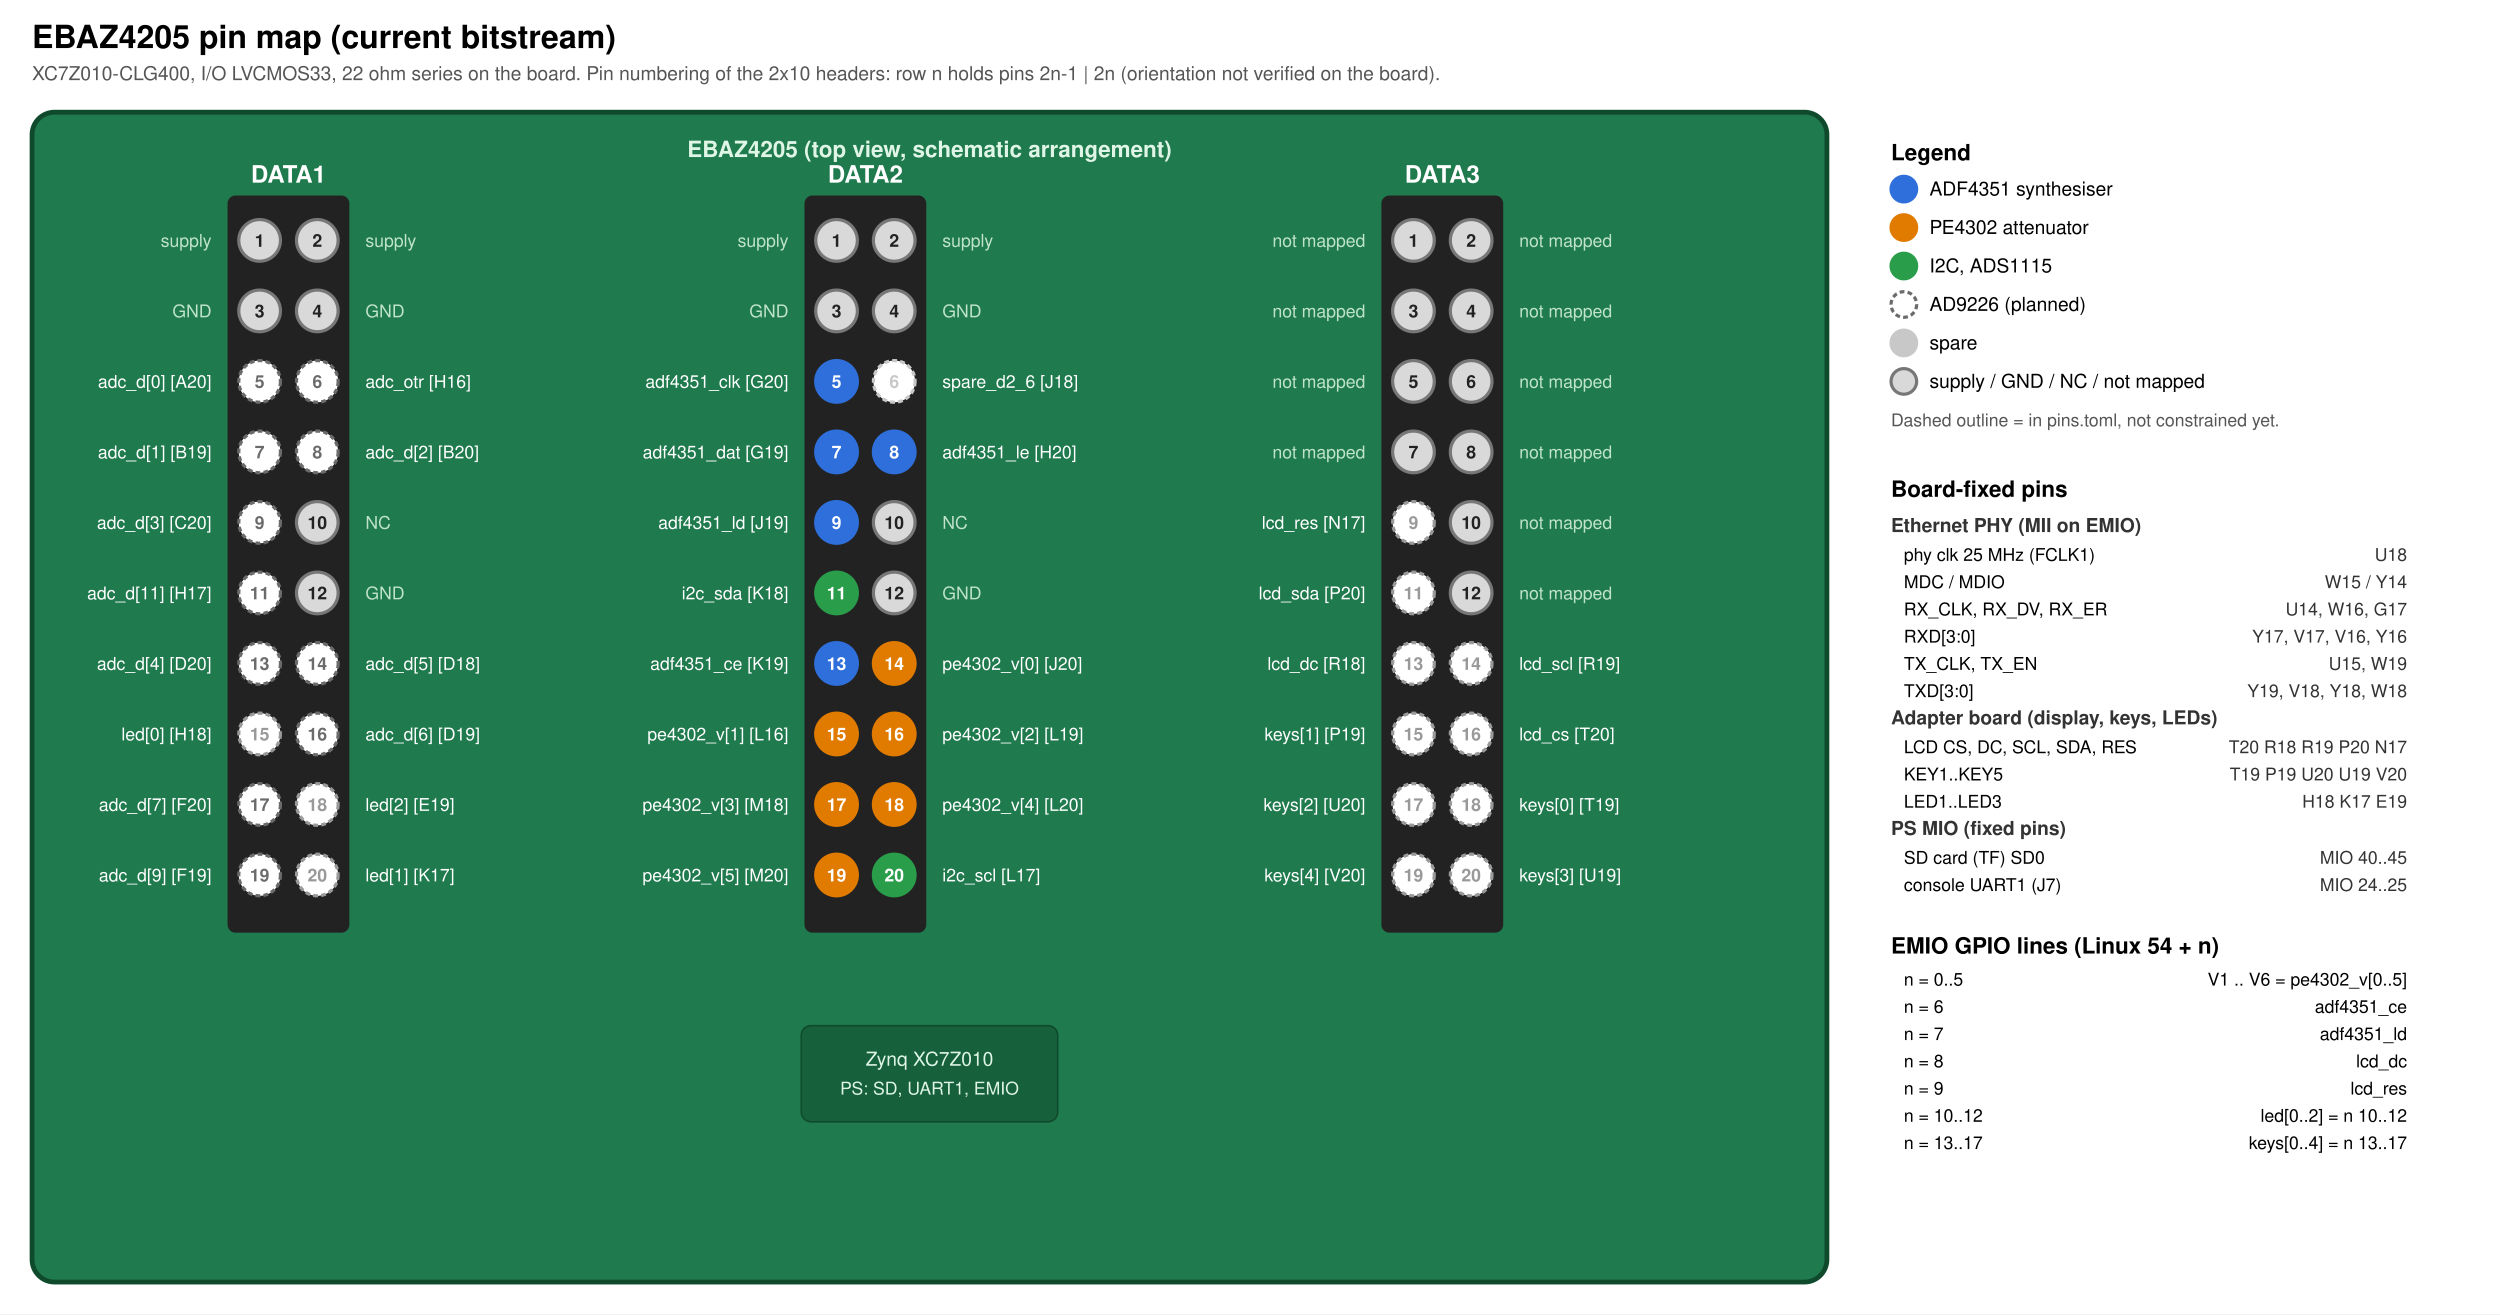
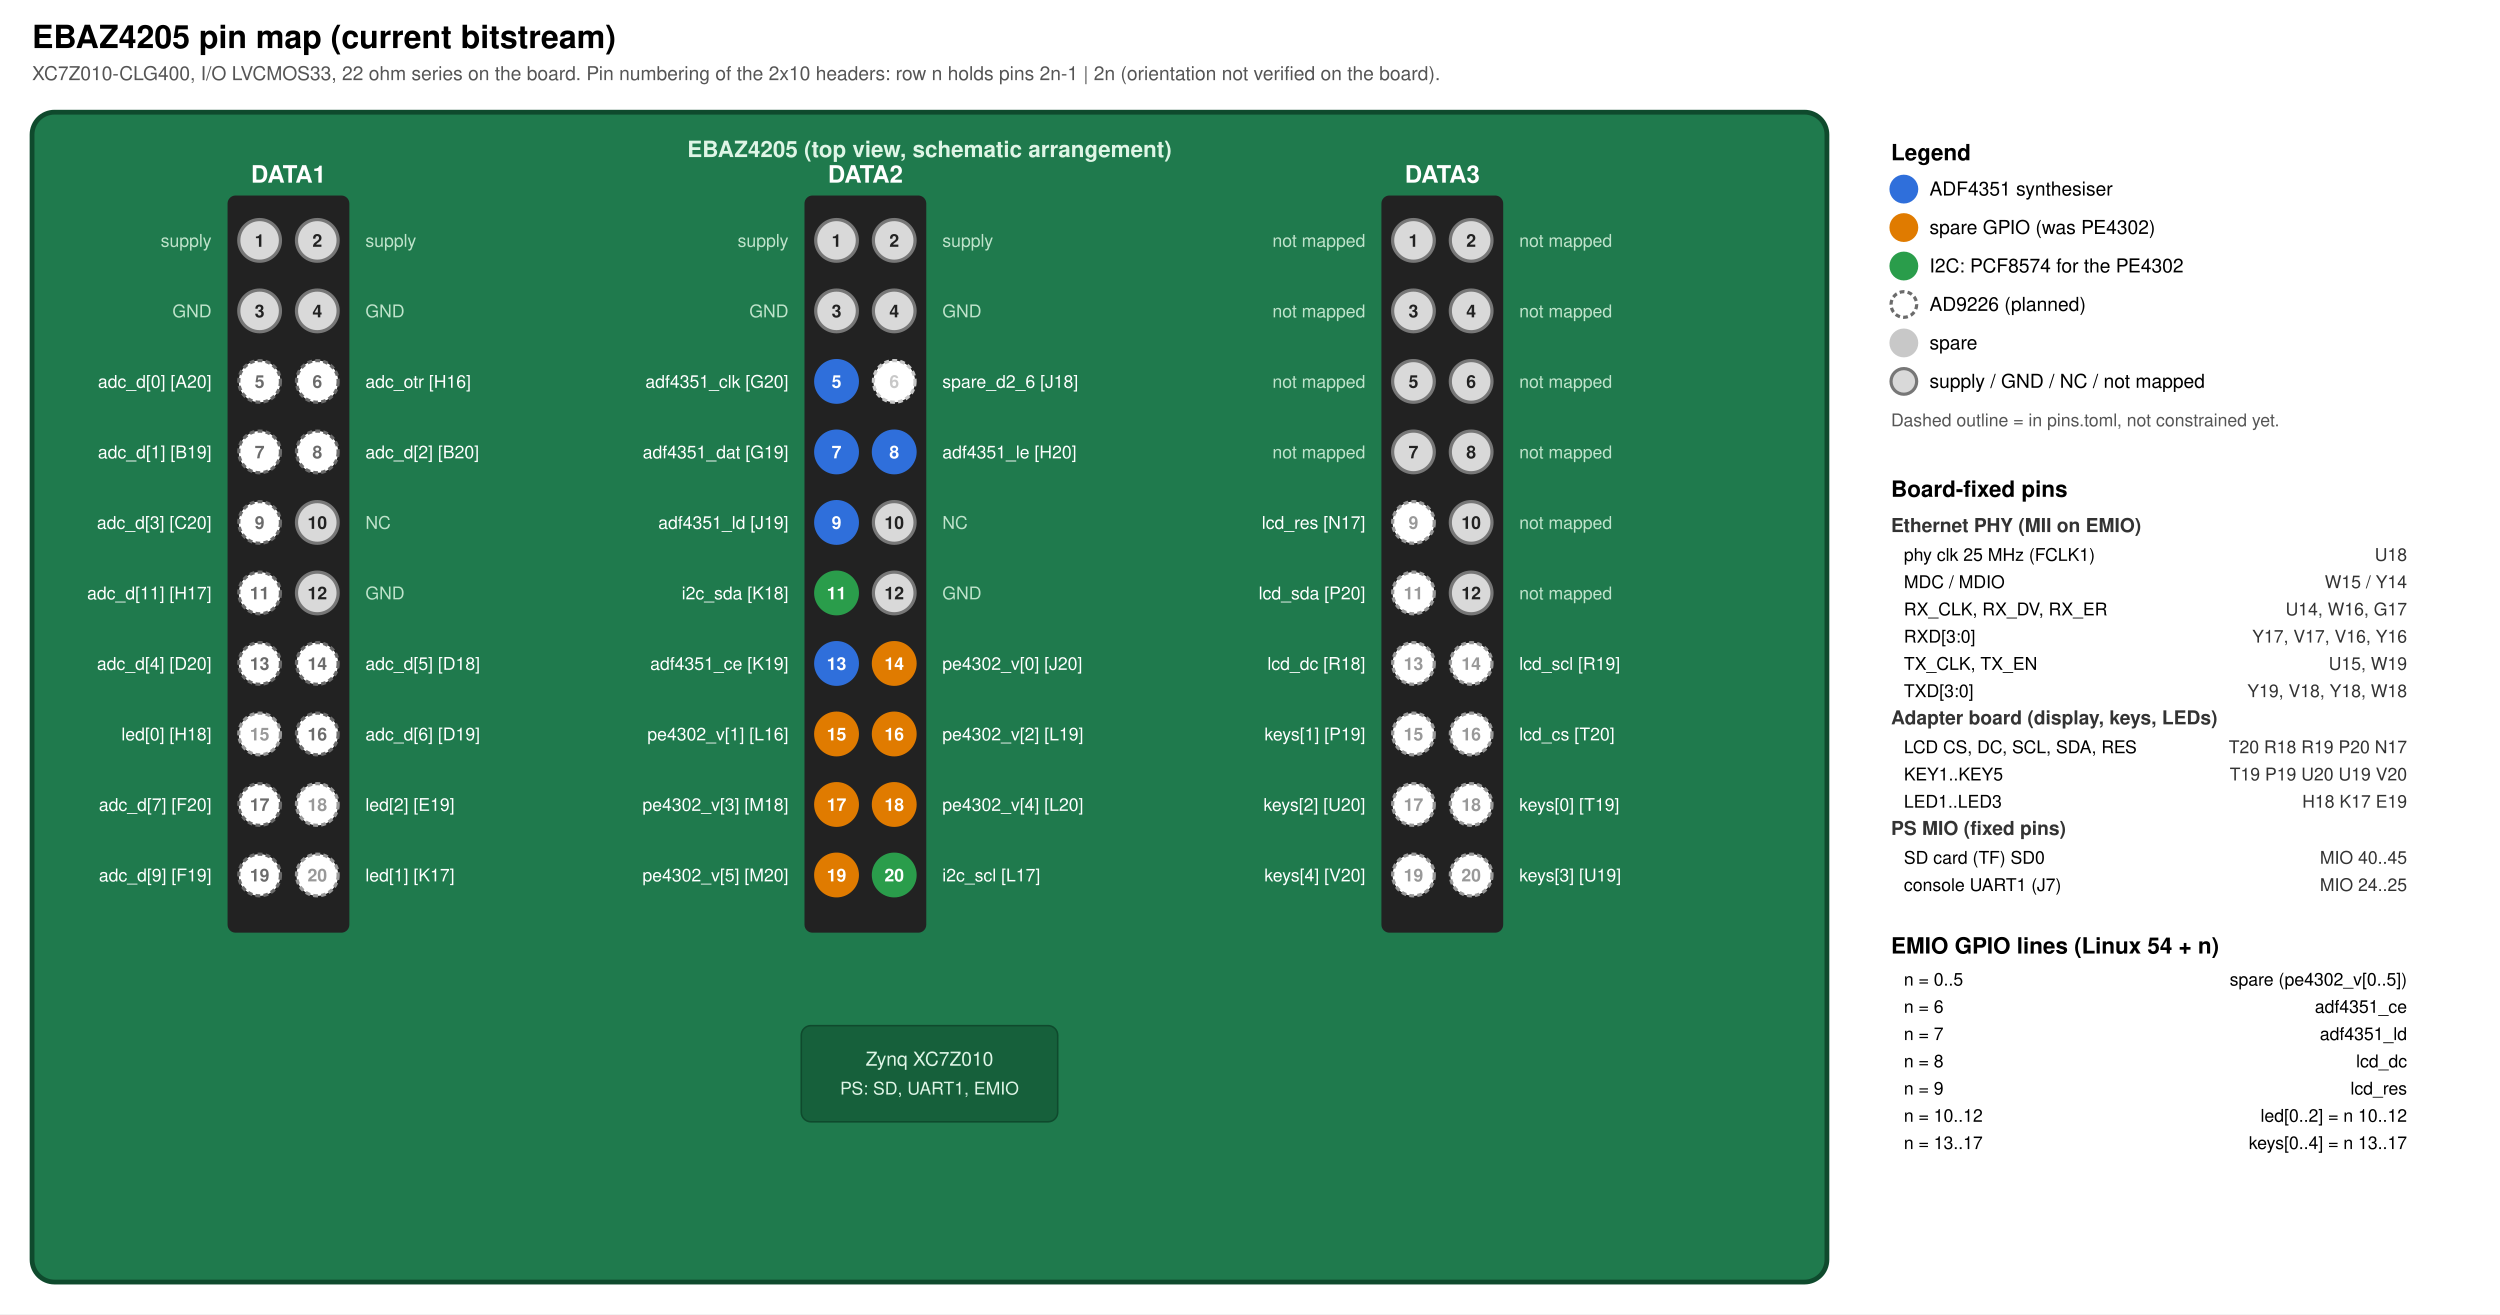
<svg xmlns="http://www.w3.org/2000/svg" viewBox="0 0 1560 820" font-family="Helvetica,Arial,sans-serif" font-size="12">
  <rect width="1560" height="820" fill="#fff" />
  <text x="20" y="30" font-size="20" font-weight="bold">EBAZ4205 pin map (current bitstream)</text>
  <text x="20" y="50" fill="#555">XC7Z010-CLG400, I/O LVCMOS33, 22 ohm series on the board. Pin numbering of the 2x10 headers: row n holds pins 2n-1 | 2n (orientation not verified on the board).</text>
  <rect x="20" y="70" width="1120" height="730" rx="14" fill="#1f7a4d" stroke="#0f4a2d" stroke-width="3" />
  <text x="580" y="98" text-anchor="middle" fill="#dff5e6" font-size="14" font-weight="bold">EBAZ4205 (top view, schematic arrangement)</text>
  <rect x="500" y="640" width="160" height="60" rx="6" fill="#16603b" stroke="#0f4a2d" />
  <text x="580" y="665" text-anchor="middle" fill="#dff5e6">Zynq XC7Z010</text>
  <text x="580" y="683" text-anchor="middle" fill="#dff5e6" font-size="11">PS: SD, UART1, EMIO</text>
  <rect x="142" y="122" width="76" height="460" rx="5" fill="#222" />
  <text x="180" y="114" text-anchor="middle" fill="#fff" font-weight="bold" font-size="15">DATA1</text>
  <circle cx="162" cy="150" r="13" fill="#d9d9d9" stroke="#777" stroke-width="2" />
  <text x="162" y="154" text-anchor="middle" font-size="11" font-weight="bold" fill="#222">1</text>
  <text x="132" y="154" text-anchor="end" font-size="11" fill="#bfe3cb">supply</text>
  <circle cx="198" cy="150" r="13" fill="#d9d9d9" stroke="#777" stroke-width="2" />
  <text x="198" y="154" text-anchor="middle" font-size="11" font-weight="bold" fill="#222">2</text>
  <text x="228" y="154" text-anchor="start" font-size="11" fill="#bfe3cb">supply</text>
  <circle cx="162" cy="194" r="13" fill="#d9d9d9" stroke="#777" stroke-width="2" />
  <text x="162" y="198" text-anchor="middle" font-size="11" font-weight="bold" fill="#222">3</text>
  <text x="132" y="198" text-anchor="end" font-size="11" fill="#bfe3cb">GND</text>
  <circle cx="198" cy="194" r="13" fill="#d9d9d9" stroke="#777" stroke-width="2" />
  <text x="198" y="198" text-anchor="middle" font-size="11" font-weight="bold" fill="#222">4</text>
  <text x="228" y="198" text-anchor="start" font-size="11" fill="#bfe3cb">GND</text>
  <circle cx="162" cy="238" r="13" fill="#fff" stroke="#6b6b6b" stroke-width="2" stroke-dasharray="3 2" />
  <text x="162" y="242" text-anchor="middle" font-size="11" font-weight="bold" fill="#6b6b6b">5</text>
  <text x="132" y="242" text-anchor="end" font-size="11" fill="#fff">adc_d[0]  [A20]</text>
  <circle cx="198" cy="238" r="13" fill="#fff" stroke="#6b6b6b" stroke-width="2" stroke-dasharray="3 2" />
  <text x="198" y="242" text-anchor="middle" font-size="11" font-weight="bold" fill="#6b6b6b">6</text>
  <text x="228" y="242" text-anchor="start" font-size="11" fill="#fff">adc_otr  [H16]</text>
  <circle cx="162" cy="282" r="13" fill="#fff" stroke="#6b6b6b" stroke-width="2" stroke-dasharray="3 2" />
  <text x="162" y="286" text-anchor="middle" font-size="11" font-weight="bold" fill="#6b6b6b">7</text>
  <text x="132" y="286" text-anchor="end" font-size="11" fill="#fff">adc_d[1]  [B19]</text>
  <circle cx="198" cy="282" r="13" fill="#fff" stroke="#6b6b6b" stroke-width="2" stroke-dasharray="3 2" />
  <text x="198" y="286" text-anchor="middle" font-size="11" font-weight="bold" fill="#6b6b6b">8</text>
  <text x="228" y="286" text-anchor="start" font-size="11" fill="#fff">adc_d[2]  [B20]</text>
  <circle cx="162" cy="326" r="13" fill="#fff" stroke="#6b6b6b" stroke-width="2" stroke-dasharray="3 2" />
  <text x="162" y="330" text-anchor="middle" font-size="11" font-weight="bold" fill="#6b6b6b">9</text>
  <text x="132" y="330" text-anchor="end" font-size="11" fill="#fff">adc_d[3]  [C20]</text>
  <circle cx="198" cy="326" r="13" fill="#d9d9d9" stroke="#777" stroke-width="2" />
  <text x="198" y="330" text-anchor="middle" font-size="11" font-weight="bold" fill="#222">10</text>
  <text x="228" y="330" text-anchor="start" font-size="11" fill="#bfe3cb">NC</text>
  <circle cx="162" cy="370" r="13" fill="#fff" stroke="#6b6b6b" stroke-width="2" stroke-dasharray="3 2" />
  <text x="162" y="374" text-anchor="middle" font-size="11" font-weight="bold" fill="#6b6b6b">11</text>
  <text x="132" y="374" text-anchor="end" font-size="11" fill="#fff">adc_d[11]  [H17]</text>
  <circle cx="198" cy="370" r="13" fill="#d9d9d9" stroke="#777" stroke-width="2" />
  <text x="198" y="374" text-anchor="middle" font-size="11" font-weight="bold" fill="#222">12</text>
  <text x="228" y="374" text-anchor="start" font-size="11" fill="#bfe3cb">GND</text>
  <circle cx="162" cy="414" r="13" fill="#fff" stroke="#6b6b6b" stroke-width="2" stroke-dasharray="3 2" />
  <text x="162" y="418" text-anchor="middle" font-size="11" font-weight="bold" fill="#6b6b6b">13</text>
  <text x="132" y="418" text-anchor="end" font-size="11" fill="#fff">adc_d[4]  [D20]</text>
  <circle cx="198" cy="414" r="13" fill="#fff" stroke="#6b6b6b" stroke-width="2" stroke-dasharray="3 2" />
  <text x="198" y="418" text-anchor="middle" font-size="11" font-weight="bold" fill="#6b6b6b">14</text>
  <text x="228" y="418" text-anchor="start" font-size="11" fill="#fff">adc_d[5]  [D18]</text>
  <circle cx="162" cy="458" r="13" fill="#fff" stroke="#999" stroke-width="2" stroke-dasharray="3 2" />
  <text x="162" y="462" text-anchor="middle" font-size="11" font-weight="bold" fill="#999">15</text>
  <text x="132" y="462" text-anchor="end" font-size="11" fill="#fff">led[0]  [H18]</text>
  <circle cx="198" cy="458" r="13" fill="#fff" stroke="#6b6b6b" stroke-width="2" stroke-dasharray="3 2" />
  <text x="198" y="462" text-anchor="middle" font-size="11" font-weight="bold" fill="#6b6b6b">16</text>
  <text x="228" y="462" text-anchor="start" font-size="11" fill="#fff">adc_d[6]  [D19]</text>
  <circle cx="162" cy="502" r="13" fill="#fff" stroke="#6b6b6b" stroke-width="2" stroke-dasharray="3 2" />
  <text x="162" y="506" text-anchor="middle" font-size="11" font-weight="bold" fill="#6b6b6b">17</text>
  <text x="132" y="506" text-anchor="end" font-size="11" fill="#fff">adc_d[7]  [F20]</text>
  <circle cx="198" cy="502" r="13" fill="#fff" stroke="#999" stroke-width="2" stroke-dasharray="3 2" />
  <text x="198" y="506" text-anchor="middle" font-size="11" font-weight="bold" fill="#999">18</text>
  <text x="228" y="506" text-anchor="start" font-size="11" fill="#fff">led[2]  [E19]</text>
  <circle cx="162" cy="546" r="13" fill="#fff" stroke="#6b6b6b" stroke-width="2" stroke-dasharray="3 2" />
  <text x="162" y="550" text-anchor="middle" font-size="11" font-weight="bold" fill="#6b6b6b">19</text>
  <text x="132" y="550" text-anchor="end" font-size="11" fill="#fff">adc_d[9]  [F19]</text>
  <circle cx="198" cy="546" r="13" fill="#fff" stroke="#999" stroke-width="2" stroke-dasharray="3 2" />
  <text x="198" y="550" text-anchor="middle" font-size="11" font-weight="bold" fill="#999">20</text>
  <text x="228" y="550" text-anchor="start" font-size="11" fill="#fff">led[1]  [K17]</text>
  <rect x="502" y="122" width="76" height="460" rx="5" fill="#222" />
  <text x="540" y="114" text-anchor="middle" fill="#fff" font-weight="bold" font-size="15">DATA2</text>
  <circle cx="522" cy="150" r="13" fill="#d9d9d9" stroke="#777" stroke-width="2" />
  <text x="522" y="154" text-anchor="middle" font-size="11" font-weight="bold" fill="#222">1</text>
  <text x="492" y="154" text-anchor="end" font-size="11" fill="#bfe3cb">supply</text>
  <circle cx="558" cy="150" r="13" fill="#d9d9d9" stroke="#777" stroke-width="2" />
  <text x="558" y="154" text-anchor="middle" font-size="11" font-weight="bold" fill="#222">2</text>
  <text x="588" y="154" text-anchor="start" font-size="11" fill="#bfe3cb">supply</text>
  <circle cx="522" cy="194" r="13" fill="#d9d9d9" stroke="#777" stroke-width="2" />
  <text x="522" y="198" text-anchor="middle" font-size="11" font-weight="bold" fill="#222">3</text>
  <text x="492" y="198" text-anchor="end" font-size="11" fill="#bfe3cb">GND</text>
  <circle cx="558" cy="194" r="13" fill="#d9d9d9" stroke="#777" stroke-width="2" />
  <text x="558" y="198" text-anchor="middle" font-size="11" font-weight="bold" fill="#222">4</text>
  <text x="588" y="198" text-anchor="start" font-size="11" fill="#bfe3cb">GND</text>
  <circle cx="522" cy="238" r="13" fill="#2f6fdb" stroke="#2f6fdb" stroke-width="2" />
  <text x="522" y="242" text-anchor="middle" font-size="11" font-weight="bold" fill="#fff">5</text>
  <text x="492" y="242" text-anchor="end" font-size="11" fill="#fff">adf4351_clk  [G20]</text>
  <circle cx="558" cy="238" r="13" fill="#fff" stroke="#c8c8c8" stroke-width="2" stroke-dasharray="3 2" />
  <text x="558" y="242" text-anchor="middle" font-size="11" font-weight="bold" fill="#c8c8c8">6</text>
  <text x="588" y="242" text-anchor="start" font-size="11" fill="#fff">spare_d2_6  [J18]</text>
  <circle cx="522" cy="282" r="13" fill="#2f6fdb" stroke="#2f6fdb" stroke-width="2" />
  <text x="522" y="286" text-anchor="middle" font-size="11" font-weight="bold" fill="#fff">7</text>
  <text x="492" y="286" text-anchor="end" font-size="11" fill="#fff">adf4351_dat  [G19]</text>
  <circle cx="558" cy="282" r="13" fill="#2f6fdb" stroke="#2f6fdb" stroke-width="2" />
  <text x="558" y="286" text-anchor="middle" font-size="11" font-weight="bold" fill="#fff">8</text>
  <text x="588" y="286" text-anchor="start" font-size="11" fill="#fff">adf4351_le  [H20]</text>
  <circle cx="522" cy="326" r="13" fill="#2f6fdb" stroke="#2f6fdb" stroke-width="2" />
  <text x="522" y="330" text-anchor="middle" font-size="11" font-weight="bold" fill="#fff">9</text>
  <text x="492" y="330" text-anchor="end" font-size="11" fill="#fff">adf4351_ld  [J19]</text>
  <circle cx="558" cy="326" r="13" fill="#d9d9d9" stroke="#777" stroke-width="2" />
  <text x="558" y="330" text-anchor="middle" font-size="11" font-weight="bold" fill="#222">10</text>
  <text x="588" y="330" text-anchor="start" font-size="11" fill="#bfe3cb">NC</text>
  <circle cx="522" cy="370" r="13" fill="#2a9d4b" stroke="#2a9d4b" stroke-width="2" />
  <text x="522" y="374" text-anchor="middle" font-size="11" font-weight="bold" fill="#fff">11</text>
  <text x="492" y="374" text-anchor="end" font-size="11" fill="#fff">i2c_sda  [K18]</text>
  <circle cx="558" cy="370" r="13" fill="#d9d9d9" stroke="#777" stroke-width="2" />
  <text x="558" y="374" text-anchor="middle" font-size="11" font-weight="bold" fill="#222">12</text>
  <text x="588" y="374" text-anchor="start" font-size="11" fill="#bfe3cb">GND</text>
  <circle cx="522" cy="414" r="13" fill="#2f6fdb" stroke="#2f6fdb" stroke-width="2" />
  <text x="522" y="418" text-anchor="middle" font-size="11" font-weight="bold" fill="#fff">13</text>
  <text x="492" y="418" text-anchor="end" font-size="11" fill="#fff">adf4351_ce  [K19]</text>
  <circle cx="558" cy="414" r="13" fill="#e07b00" stroke="#e07b00" stroke-width="2" />
  <text x="558" y="418" text-anchor="middle" font-size="11" font-weight="bold" fill="#fff">14</text>
  <text x="588" y="418" text-anchor="start" font-size="11" fill="#fff">pe4302_v[0]  [J20]</text>
  <circle cx="522" cy="458" r="13" fill="#e07b00" stroke="#e07b00" stroke-width="2" />
  <text x="522" y="462" text-anchor="middle" font-size="11" font-weight="bold" fill="#fff">15</text>
  <text x="492" y="462" text-anchor="end" font-size="11" fill="#fff">pe4302_v[1]  [L16]</text>
  <circle cx="558" cy="458" r="13" fill="#e07b00" stroke="#e07b00" stroke-width="2" />
  <text x="558" y="462" text-anchor="middle" font-size="11" font-weight="bold" fill="#fff">16</text>
  <text x="588" y="462" text-anchor="start" font-size="11" fill="#fff">pe4302_v[2]  [L19]</text>
  <circle cx="522" cy="502" r="13" fill="#e07b00" stroke="#e07b00" stroke-width="2" />
  <text x="522" y="506" text-anchor="middle" font-size="11" font-weight="bold" fill="#fff">17</text>
  <text x="492" y="506" text-anchor="end" font-size="11" fill="#fff">pe4302_v[3]  [M18]</text>
  <circle cx="558" cy="502" r="13" fill="#e07b00" stroke="#e07b00" stroke-width="2" />
  <text x="558" y="506" text-anchor="middle" font-size="11" font-weight="bold" fill="#fff">18</text>
  <text x="588" y="506" text-anchor="start" font-size="11" fill="#fff">pe4302_v[4]  [L20]</text>
  <circle cx="522" cy="546" r="13" fill="#e07b00" stroke="#e07b00" stroke-width="2" />
  <text x="522" y="550" text-anchor="middle" font-size="11" font-weight="bold" fill="#fff">19</text>
  <text x="492" y="550" text-anchor="end" font-size="11" fill="#fff">pe4302_v[5]  [M20]</text>
  <circle cx="558" cy="546" r="13" fill="#2a9d4b" stroke="#2a9d4b" stroke-width="2" />
  <text x="558" y="550" text-anchor="middle" font-size="11" font-weight="bold" fill="#fff">20</text>
  <text x="588" y="550" text-anchor="start" font-size="11" fill="#fff">i2c_scl  [L17]</text>
  <rect x="862" y="122" width="76" height="460" rx="5" fill="#222" />
  <text x="900" y="114" text-anchor="middle" fill="#fff" font-weight="bold" font-size="15">DATA3</text>
  <circle cx="882" cy="150" r="13" fill="#d9d9d9" stroke="#777" stroke-width="2" />
  <text x="882" y="154" text-anchor="middle" font-size="11" font-weight="bold" fill="#222">1</text>
  <text x="852" y="154" text-anchor="end" font-size="11" fill="#bfe3cb">not mapped</text>
  <circle cx="918" cy="150" r="13" fill="#d9d9d9" stroke="#777" stroke-width="2" />
  <text x="918" y="154" text-anchor="middle" font-size="11" font-weight="bold" fill="#222">2</text>
  <text x="948" y="154" text-anchor="start" font-size="11" fill="#bfe3cb">not mapped</text>
  <circle cx="882" cy="194" r="13" fill="#d9d9d9" stroke="#777" stroke-width="2" />
  <text x="882" y="198" text-anchor="middle" font-size="11" font-weight="bold" fill="#222">3</text>
  <text x="852" y="198" text-anchor="end" font-size="11" fill="#bfe3cb">not mapped</text>
  <circle cx="918" cy="194" r="13" fill="#d9d9d9" stroke="#777" stroke-width="2" />
  <text x="918" y="198" text-anchor="middle" font-size="11" font-weight="bold" fill="#222">4</text>
  <text x="948" y="198" text-anchor="start" font-size="11" fill="#bfe3cb">not mapped</text>
  <circle cx="882" cy="238" r="13" fill="#d9d9d9" stroke="#777" stroke-width="2" />
  <text x="882" y="242" text-anchor="middle" font-size="11" font-weight="bold" fill="#222">5</text>
  <text x="852" y="242" text-anchor="end" font-size="11" fill="#bfe3cb">not mapped</text>
  <circle cx="918" cy="238" r="13" fill="#d9d9d9" stroke="#777" stroke-width="2" />
  <text x="918" y="242" text-anchor="middle" font-size="11" font-weight="bold" fill="#222">6</text>
  <text x="948" y="242" text-anchor="start" font-size="11" fill="#bfe3cb">not mapped</text>
  <circle cx="882" cy="282" r="13" fill="#d9d9d9" stroke="#777" stroke-width="2" />
  <text x="882" y="286" text-anchor="middle" font-size="11" font-weight="bold" fill="#222">7</text>
  <text x="852" y="286" text-anchor="end" font-size="11" fill="#bfe3cb">not mapped</text>
  <circle cx="918" cy="282" r="13" fill="#d9d9d9" stroke="#777" stroke-width="2" />
  <text x="918" y="286" text-anchor="middle" font-size="11" font-weight="bold" fill="#222">8</text>
  <text x="948" y="286" text-anchor="start" font-size="11" fill="#bfe3cb">not mapped</text>
  <circle cx="882" cy="326" r="13" fill="#fff" stroke="#999" stroke-width="2" stroke-dasharray="3 2" />
  <text x="882" y="330" text-anchor="middle" font-size="11" font-weight="bold" fill="#999">9</text>
  <text x="852" y="330" text-anchor="end" font-size="11" fill="#fff">lcd_res  [N17]</text>
  <circle cx="918" cy="326" r="13" fill="#d9d9d9" stroke="#777" stroke-width="2" />
  <text x="918" y="330" text-anchor="middle" font-size="11" font-weight="bold" fill="#222">10</text>
  <text x="948" y="330" text-anchor="start" font-size="11" fill="#bfe3cb">not mapped</text>
  <circle cx="882" cy="370" r="13" fill="#fff" stroke="#999" stroke-width="2" stroke-dasharray="3 2" />
  <text x="882" y="374" text-anchor="middle" font-size="11" font-weight="bold" fill="#999">11</text>
  <text x="852" y="374" text-anchor="end" font-size="11" fill="#fff">lcd_sda  [P20]</text>
  <circle cx="918" cy="370" r="13" fill="#d9d9d9" stroke="#777" stroke-width="2" />
  <text x="918" y="374" text-anchor="middle" font-size="11" font-weight="bold" fill="#222">12</text>
  <text x="948" y="374" text-anchor="start" font-size="11" fill="#bfe3cb">not mapped</text>
  <circle cx="882" cy="414" r="13" fill="#fff" stroke="#999" stroke-width="2" stroke-dasharray="3 2" />
  <text x="882" y="418" text-anchor="middle" font-size="11" font-weight="bold" fill="#999">13</text>
  <text x="852" y="418" text-anchor="end" font-size="11" fill="#fff">lcd_dc  [R18]</text>
  <circle cx="918" cy="414" r="13" fill="#fff" stroke="#999" stroke-width="2" stroke-dasharray="3 2" />
  <text x="918" y="418" text-anchor="middle" font-size="11" font-weight="bold" fill="#999">14</text>
  <text x="948" y="418" text-anchor="start" font-size="11" fill="#fff">lcd_scl  [R19]</text>
  <circle cx="882" cy="458" r="13" fill="#fff" stroke="#999" stroke-width="2" stroke-dasharray="3 2" />
  <text x="882" y="462" text-anchor="middle" font-size="11" font-weight="bold" fill="#999">15</text>
  <text x="852" y="462" text-anchor="end" font-size="11" fill="#fff">keys[1]  [P19]</text>
  <circle cx="918" cy="458" r="13" fill="#fff" stroke="#999" stroke-width="2" stroke-dasharray="3 2" />
  <text x="918" y="462" text-anchor="middle" font-size="11" font-weight="bold" fill="#999">16</text>
  <text x="948" y="462" text-anchor="start" font-size="11" fill="#fff">lcd_cs  [T20]</text>
  <circle cx="882" cy="502" r="13" fill="#fff" stroke="#999" stroke-width="2" stroke-dasharray="3 2" />
  <text x="882" y="506" text-anchor="middle" font-size="11" font-weight="bold" fill="#999">17</text>
  <text x="852" y="506" text-anchor="end" font-size="11" fill="#fff">keys[2]  [U20]</text>
  <circle cx="918" cy="502" r="13" fill="#fff" stroke="#999" stroke-width="2" stroke-dasharray="3 2" />
  <text x="918" y="506" text-anchor="middle" font-size="11" font-weight="bold" fill="#999">18</text>
  <text x="948" y="506" text-anchor="start" font-size="11" fill="#fff">keys[0]  [T19]</text>
  <circle cx="882" cy="546" r="13" fill="#fff" stroke="#999" stroke-width="2" stroke-dasharray="3 2" />
  <text x="882" y="550" text-anchor="middle" font-size="11" font-weight="bold" fill="#999">19</text>
  <text x="852" y="550" text-anchor="end" font-size="11" fill="#fff">keys[4]  [V20]</text>
  <circle cx="918" cy="546" r="13" fill="#fff" stroke="#999" stroke-width="2" stroke-dasharray="3 2" />
  <text x="918" y="550" text-anchor="middle" font-size="11" font-weight="bold" fill="#999">20</text>
  <text x="948" y="550" text-anchor="start" font-size="11" fill="#fff">keys[3]  [U19]</text>
  <text x="1180" y="100" font-size="14" font-weight="bold">Legend</text>
  <circle cx="1188" cy="118" r="8" fill="#2f6fdb" stroke="#2f6fdb" stroke-width="2" />
  <text x="1204" y="122">ADF4351 synthesiser</text>
  <circle cx="1188" cy="142" r="8" fill="#e07b00" stroke="#e07b00" stroke-width="2" />
-   <text x="1204" y="146">PE4302 attenuator</text>
+   <text x="1204" y="146">spare GPIO (was PE4302)</text>
  <circle cx="1188" cy="166" r="8" fill="#2a9d4b" stroke="#2a9d4b" stroke-width="2" />
-   <text x="1204" y="170">I2C, ADS1115</text>
+   <text x="1204" y="170">I2C: PCF8574 for the PE4302</text>
  <circle cx="1188" cy="190" r="8" fill="#fff" stroke="#6b6b6b" stroke-width="2" stroke-dasharray="3 2" />
  <text x="1204" y="194">AD9226 (planned)</text>
  <circle cx="1188" cy="214" r="8" fill="#c8c8c8" stroke="#c8c8c8" stroke-width="2" />
  <text x="1204" y="218">spare</text>
  <circle cx="1188" cy="238" r="8" fill="#d9d9d9" stroke="#777" stroke-width="2" />
  <text x="1204" y="242">supply / GND / NC / not mapped</text>
  <text x="1180" y="266" fill="#555" font-size="11">Dashed outline = in pins.toml, not constrained yet.</text>
  <text x="1180" y="310" font-size="14" font-weight="bold">Board-fixed pins</text>
  <text x="1180" y="332" font-weight="bold" fill="#333">Ethernet PHY (MII on EMIO)</text>
  <text x="1188" y="350" font-size="11">phy clk 25 MHz (FCLK1)</text>
  <text x="1502" y="350" font-size="11" text-anchor="end" fill="#333">U18</text>
  <text x="1188" y="367" font-size="11">MDC / MDIO</text>
  <text x="1502" y="367" font-size="11" text-anchor="end" fill="#333">W15 / Y14</text>
  <text x="1188" y="384" font-size="11">RX_CLK, RX_DV, RX_ER</text>
  <text x="1502" y="384" font-size="11" text-anchor="end" fill="#333">U14, W16, G17</text>
  <text x="1188" y="401" font-size="11">RXD[3:0]</text>
  <text x="1502" y="401" font-size="11" text-anchor="end" fill="#333">Y17, V17, V16, Y16</text>
  <text x="1188" y="418" font-size="11">TX_CLK, TX_EN</text>
  <text x="1502" y="418" font-size="11" text-anchor="end" fill="#333">U15, W19</text>
  <text x="1188" y="435" font-size="11">TXD[3:0]</text>
  <text x="1502" y="435" font-size="11" text-anchor="end" fill="#333">Y19, V18, Y18, W18</text>
  <text x="1180" y="452" font-weight="bold" fill="#333">Adapter board (display, keys, LEDs)</text>
  <text x="1188" y="470" font-size="11">LCD CS, DC, SCL, SDA, RES</text>
  <text x="1502" y="470" font-size="11" text-anchor="end" fill="#333">T20 R18 R19 P20 N17</text>
  <text x="1188" y="487" font-size="11">KEY1..KEY5</text>
  <text x="1502" y="487" font-size="11" text-anchor="end" fill="#333">T19 P19 U20 U19 V20</text>
  <text x="1188" y="504" font-size="11">LED1..LED3</text>
  <text x="1502" y="504" font-size="11" text-anchor="end" fill="#333">H18 K17 E19</text>
  <text x="1180" y="521" font-weight="bold" fill="#333">PS MIO (fixed pins)</text>
  <text x="1188" y="539" font-size="11">SD card (TF) SD0</text>
  <text x="1502" y="539" font-size="11" text-anchor="end" fill="#333">MIO 40..45</text>
  <text x="1188" y="556" font-size="11">console UART1 (J7)</text>
  <text x="1502" y="556" font-size="11" text-anchor="end" fill="#333">MIO 24..25</text>
  <text x="1180" y="595" font-size="14" font-weight="bold">EMIO GPIO lines (Linux 54 + n)</text>
  <text x="1188" y="615" font-size="11">n = 0..5</text>
-   <text x="1502" y="615" font-size="11" text-anchor="end">V1 .. V6 = pe4302_v[0..5]</text>
+   <text x="1502" y="615" font-size="11" text-anchor="end">spare (pe4302_v[0..5])</text>
  <text x="1188" y="632" font-size="11">n = 6</text>
  <text x="1502" y="632" font-size="11" text-anchor="end">adf4351_ce</text>
  <text x="1188" y="649" font-size="11">n = 7</text>
  <text x="1502" y="649" font-size="11" text-anchor="end">adf4351_ld</text>
  <text x="1188" y="666" font-size="11">n = 8</text>
  <text x="1502" y="666" font-size="11" text-anchor="end">lcd_dc</text>
  <text x="1188" y="683" font-size="11">n = 9</text>
  <text x="1502" y="683" font-size="11" text-anchor="end">lcd_res</text>
  <text x="1188" y="700" font-size="11">n = 10..12</text>
  <text x="1502" y="700" font-size="11" text-anchor="end">led[0..2] = n 10..12</text>
  <text x="1188" y="717" font-size="11">n = 13..17</text>
  <text x="1502" y="717" font-size="11" text-anchor="end">keys[0..4] = n 13..17</text>
</svg>
